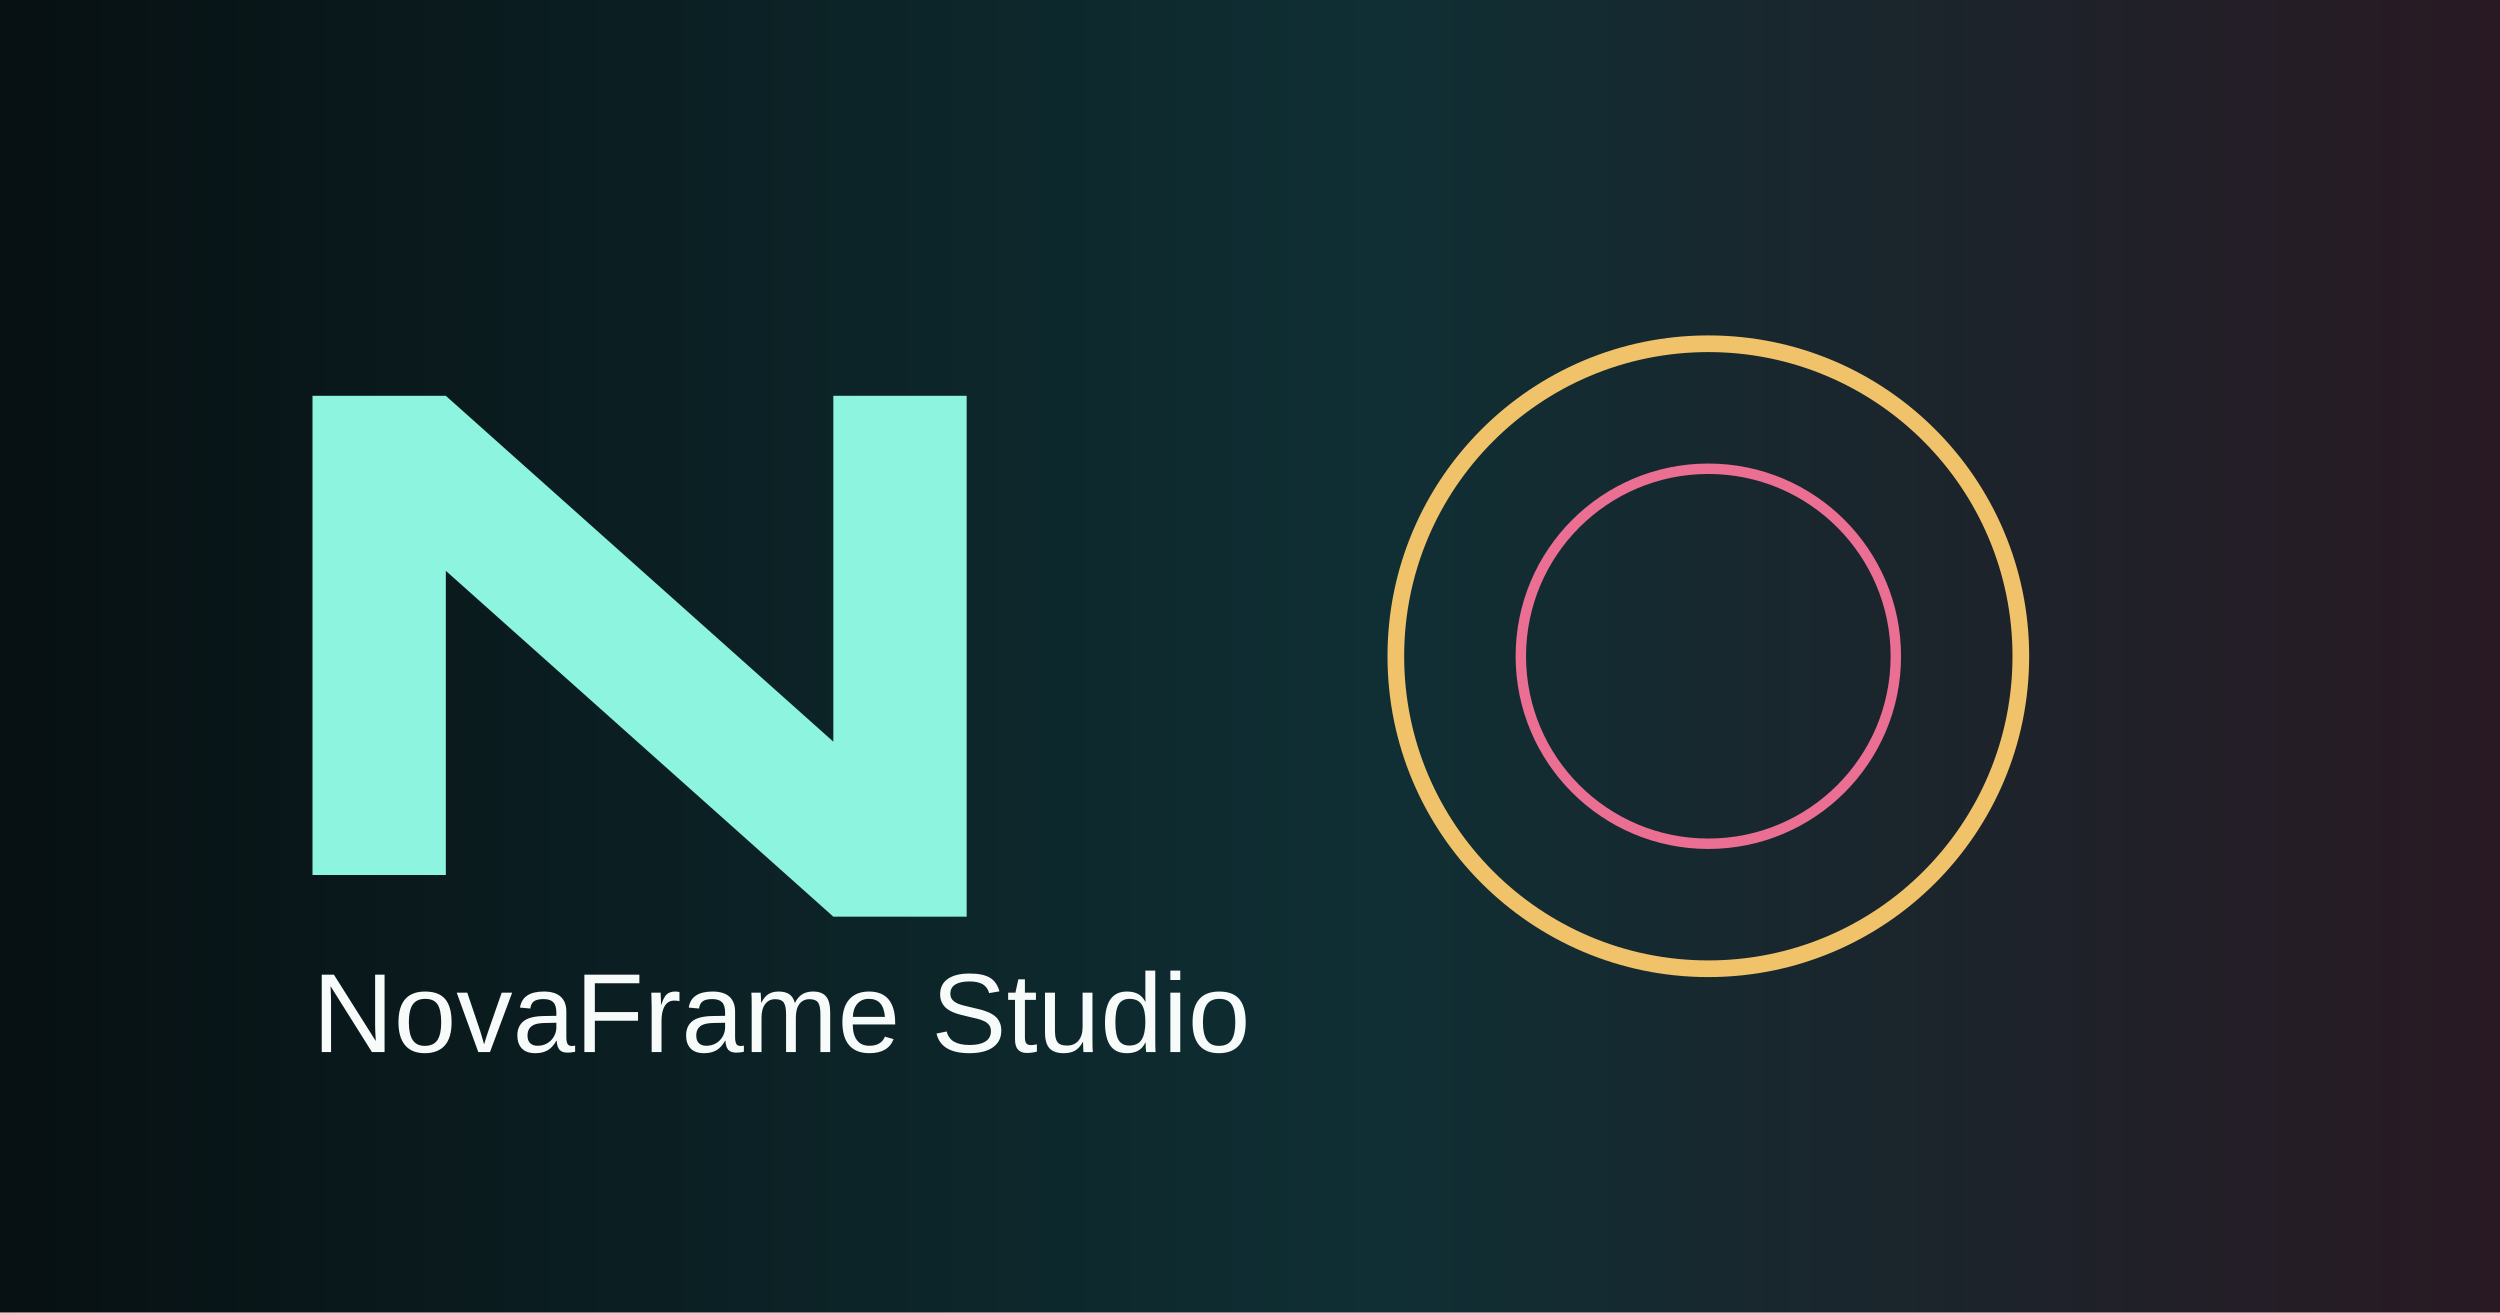
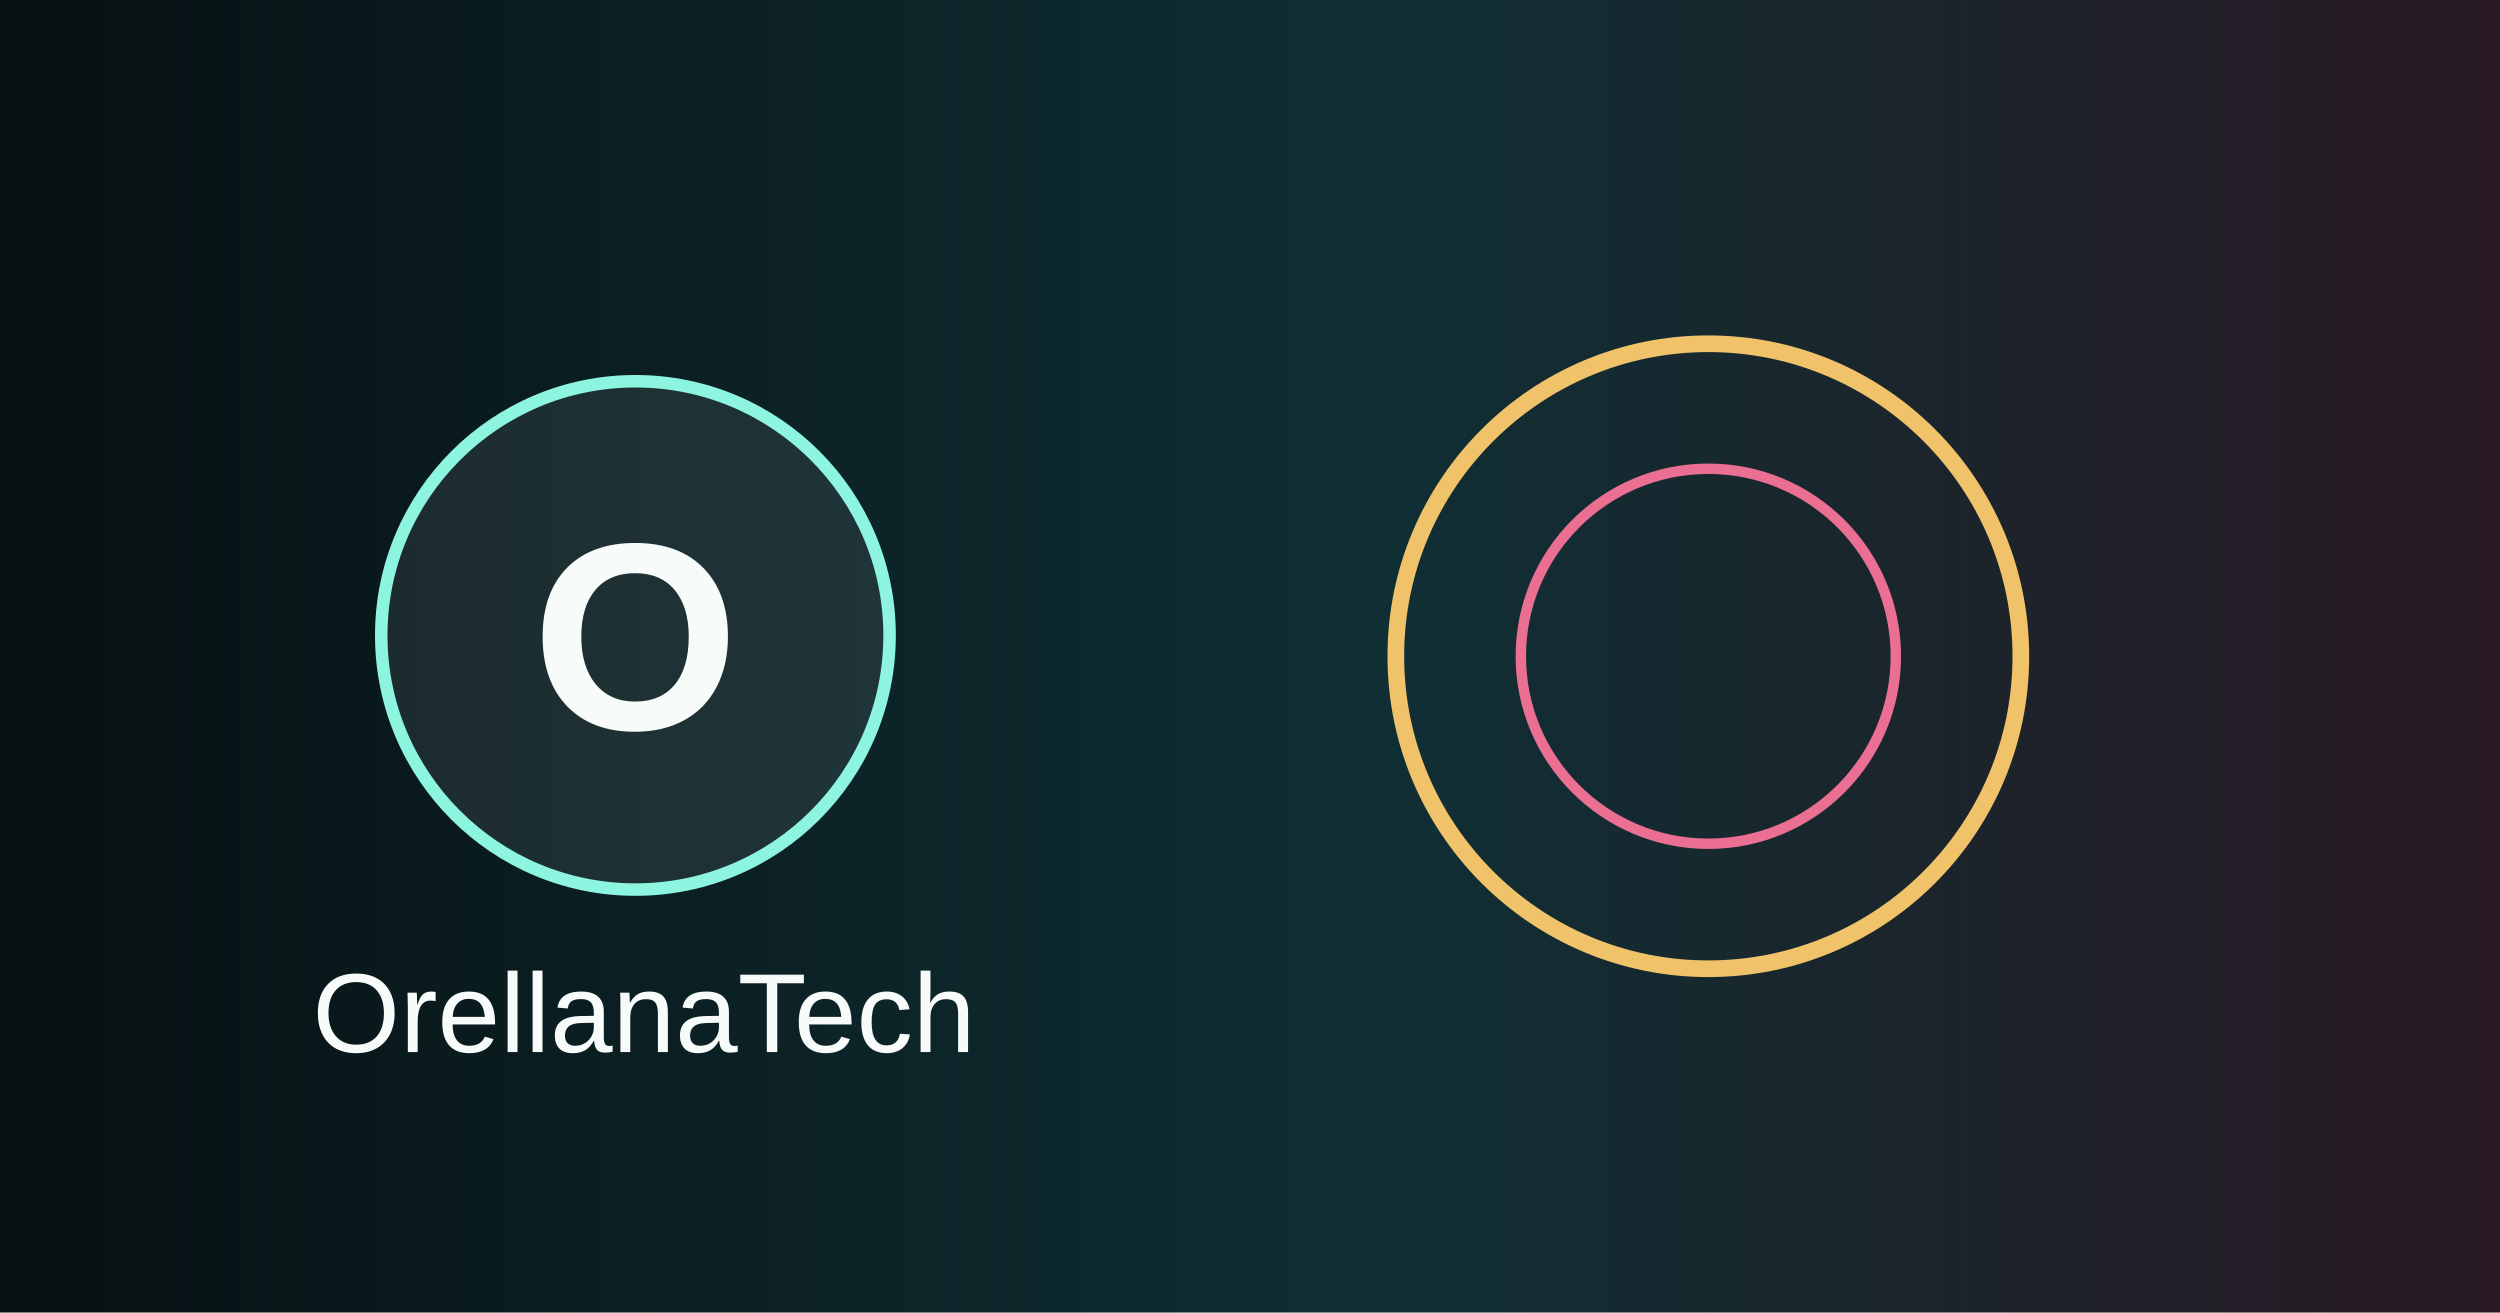
<svg xmlns="http://www.w3.org/2000/svg" viewBox="0 0 1200 630">
  <defs>
    <linearGradient id="g" x1="0" x2="1">
      <stop offset="0" stop-color="#071012" />
      <stop offset="0.55" stop-color="#0f2f34" />
      <stop offset="1" stop-color="#291923" />
    </linearGradient>
  </defs>
  <rect width="1200" height="630" fill="url(#g)" />
-   <path d="M150 420V190h64l186 166V190h64v250h-64L214 274v146z" fill="#8df4df" />
+   <circle cx="305" cy="305" r="122" fill="#ffffff" fill-opacity="0.08" stroke="#8df4df" stroke-width="6" />
+   <text x="305" y="350" text-anchor="middle" font-family="Arial, sans-serif" font-size="128" font-weight="700" fill="#f7fbf9">O</text>
  <circle cx="820" cy="315" r="150" fill="none" stroke="#f0c36a" stroke-width="8" />
  <circle cx="820" cy="315" r="90" fill="none" stroke="#eb6f92" stroke-width="5" />
-   <text x="150" y="505" font-family="Arial, sans-serif" font-size="54" fill="#f7fbf9">NovaFrame Studio</text>
+   <text x="150" y="505" font-family="Arial, sans-serif" font-size="54" fill="#f7fbf9">OrellanaTech</text>
</svg>
